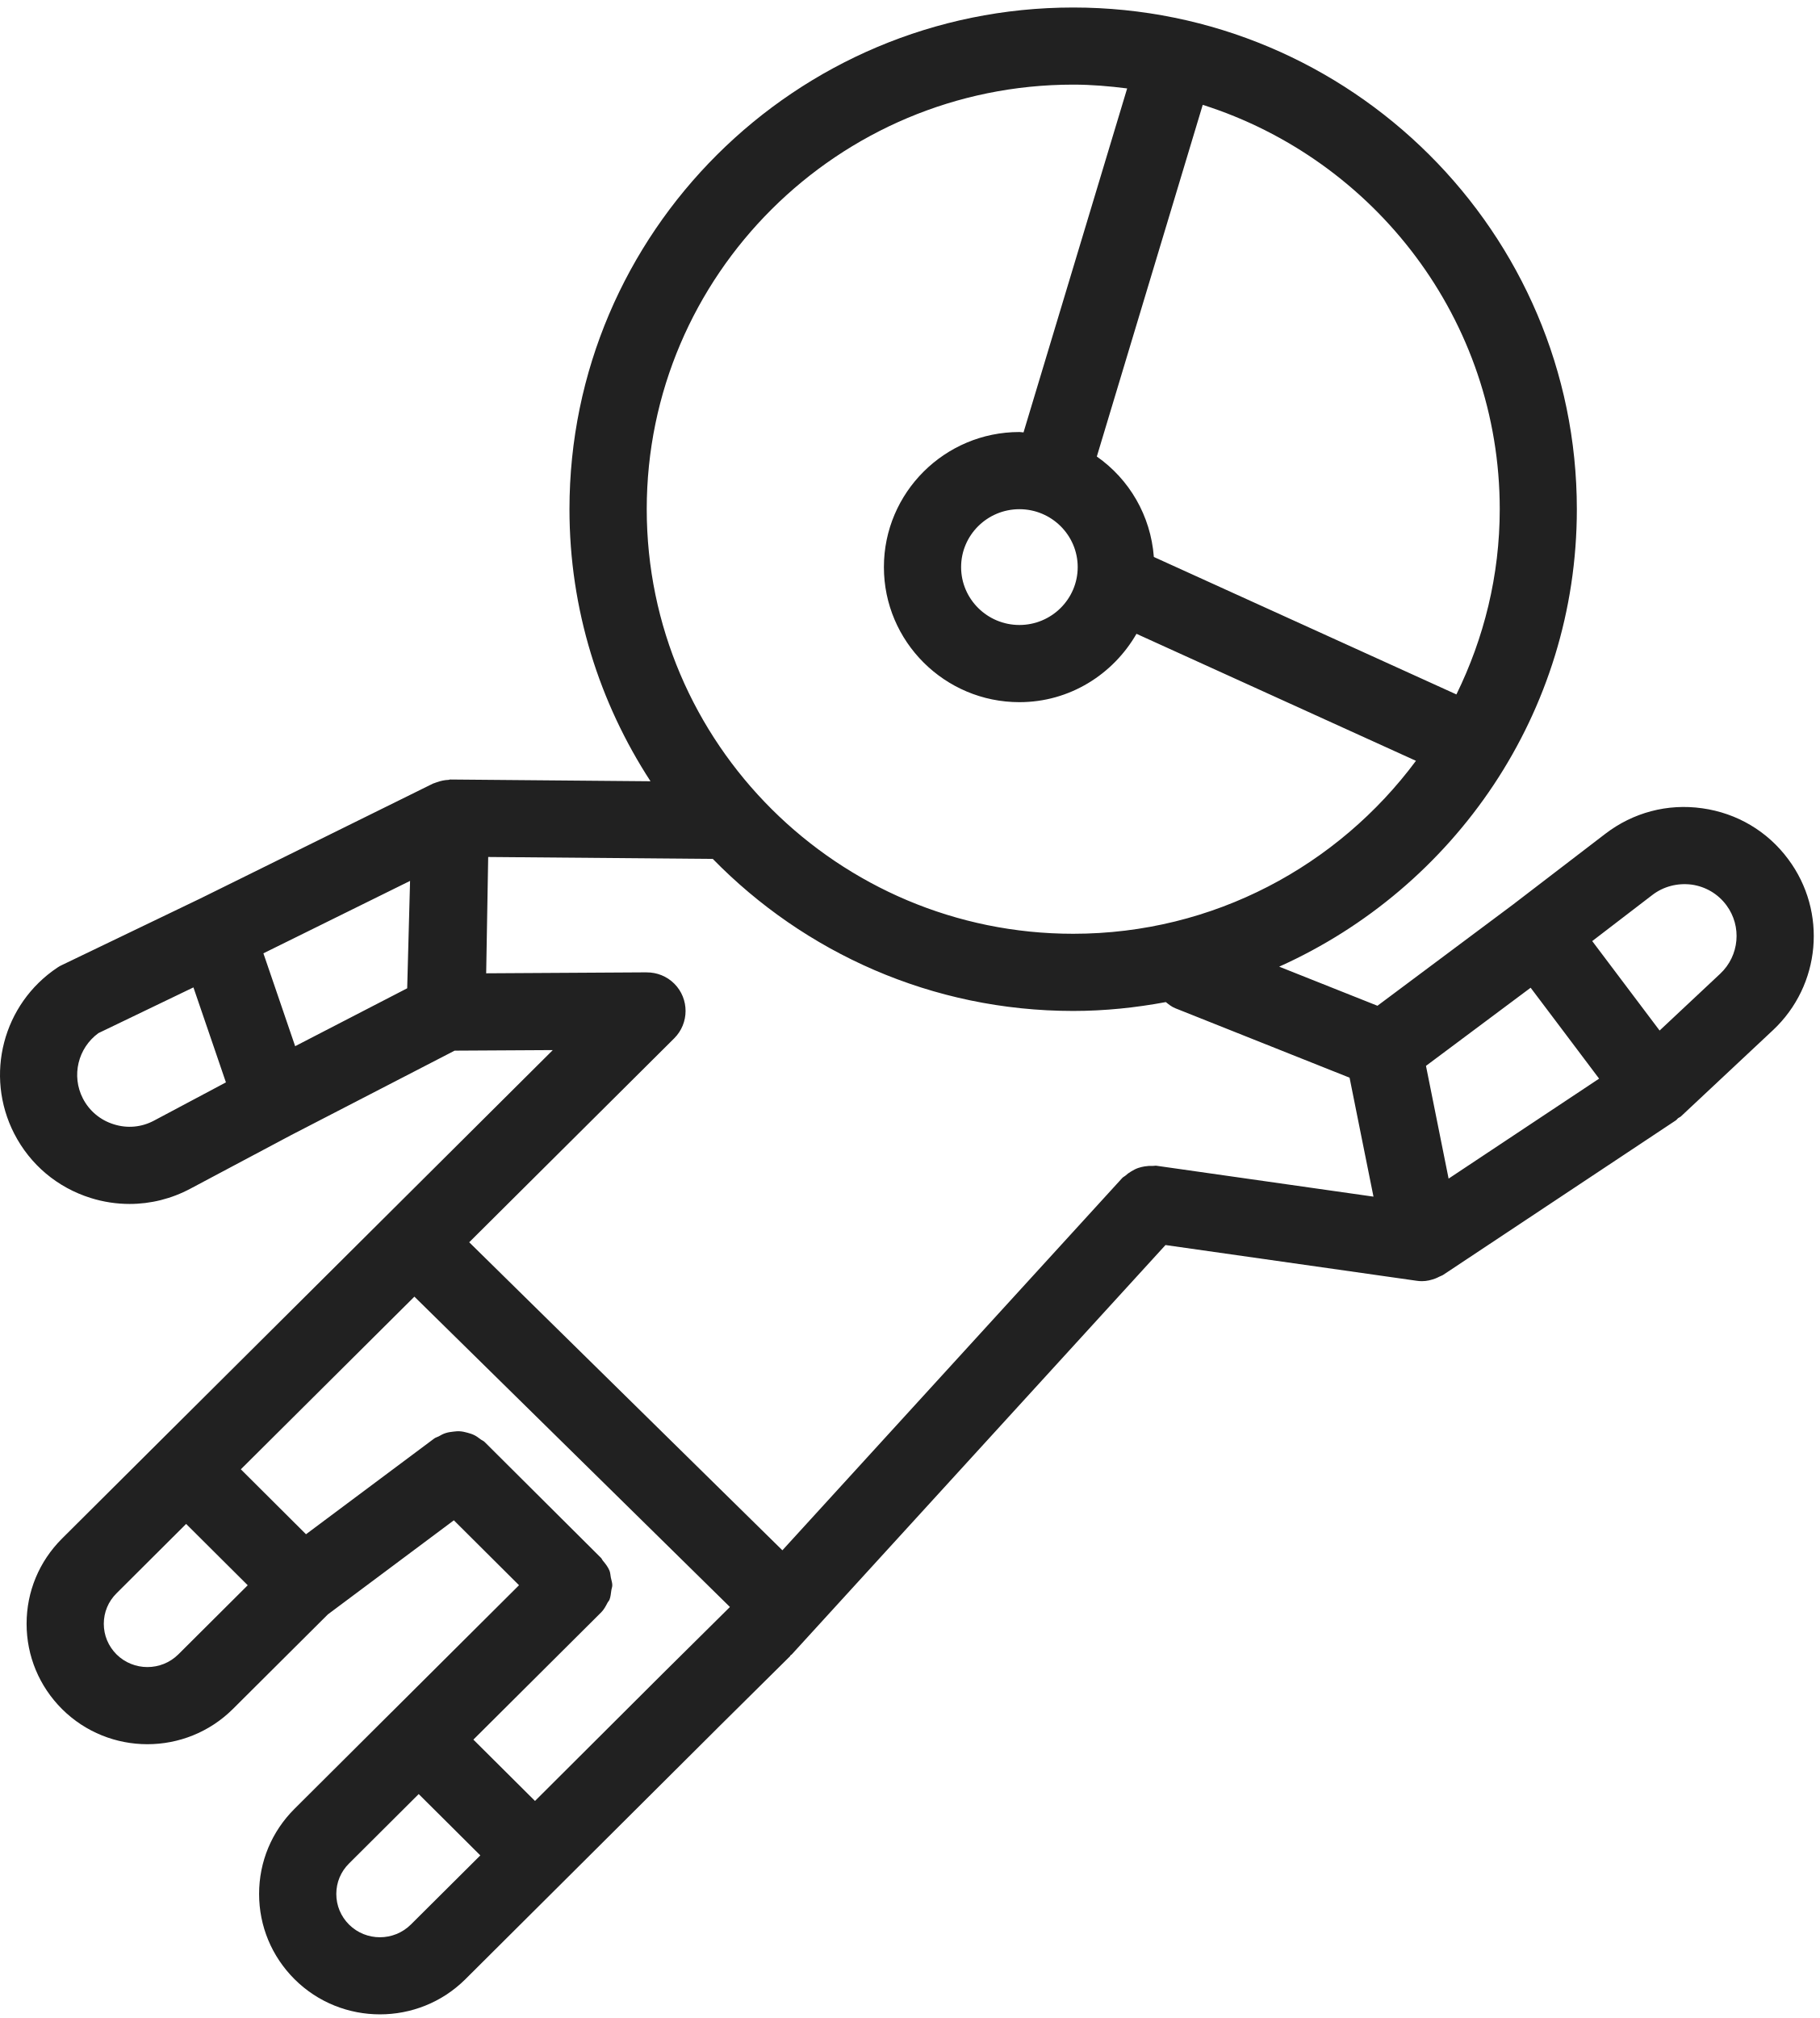
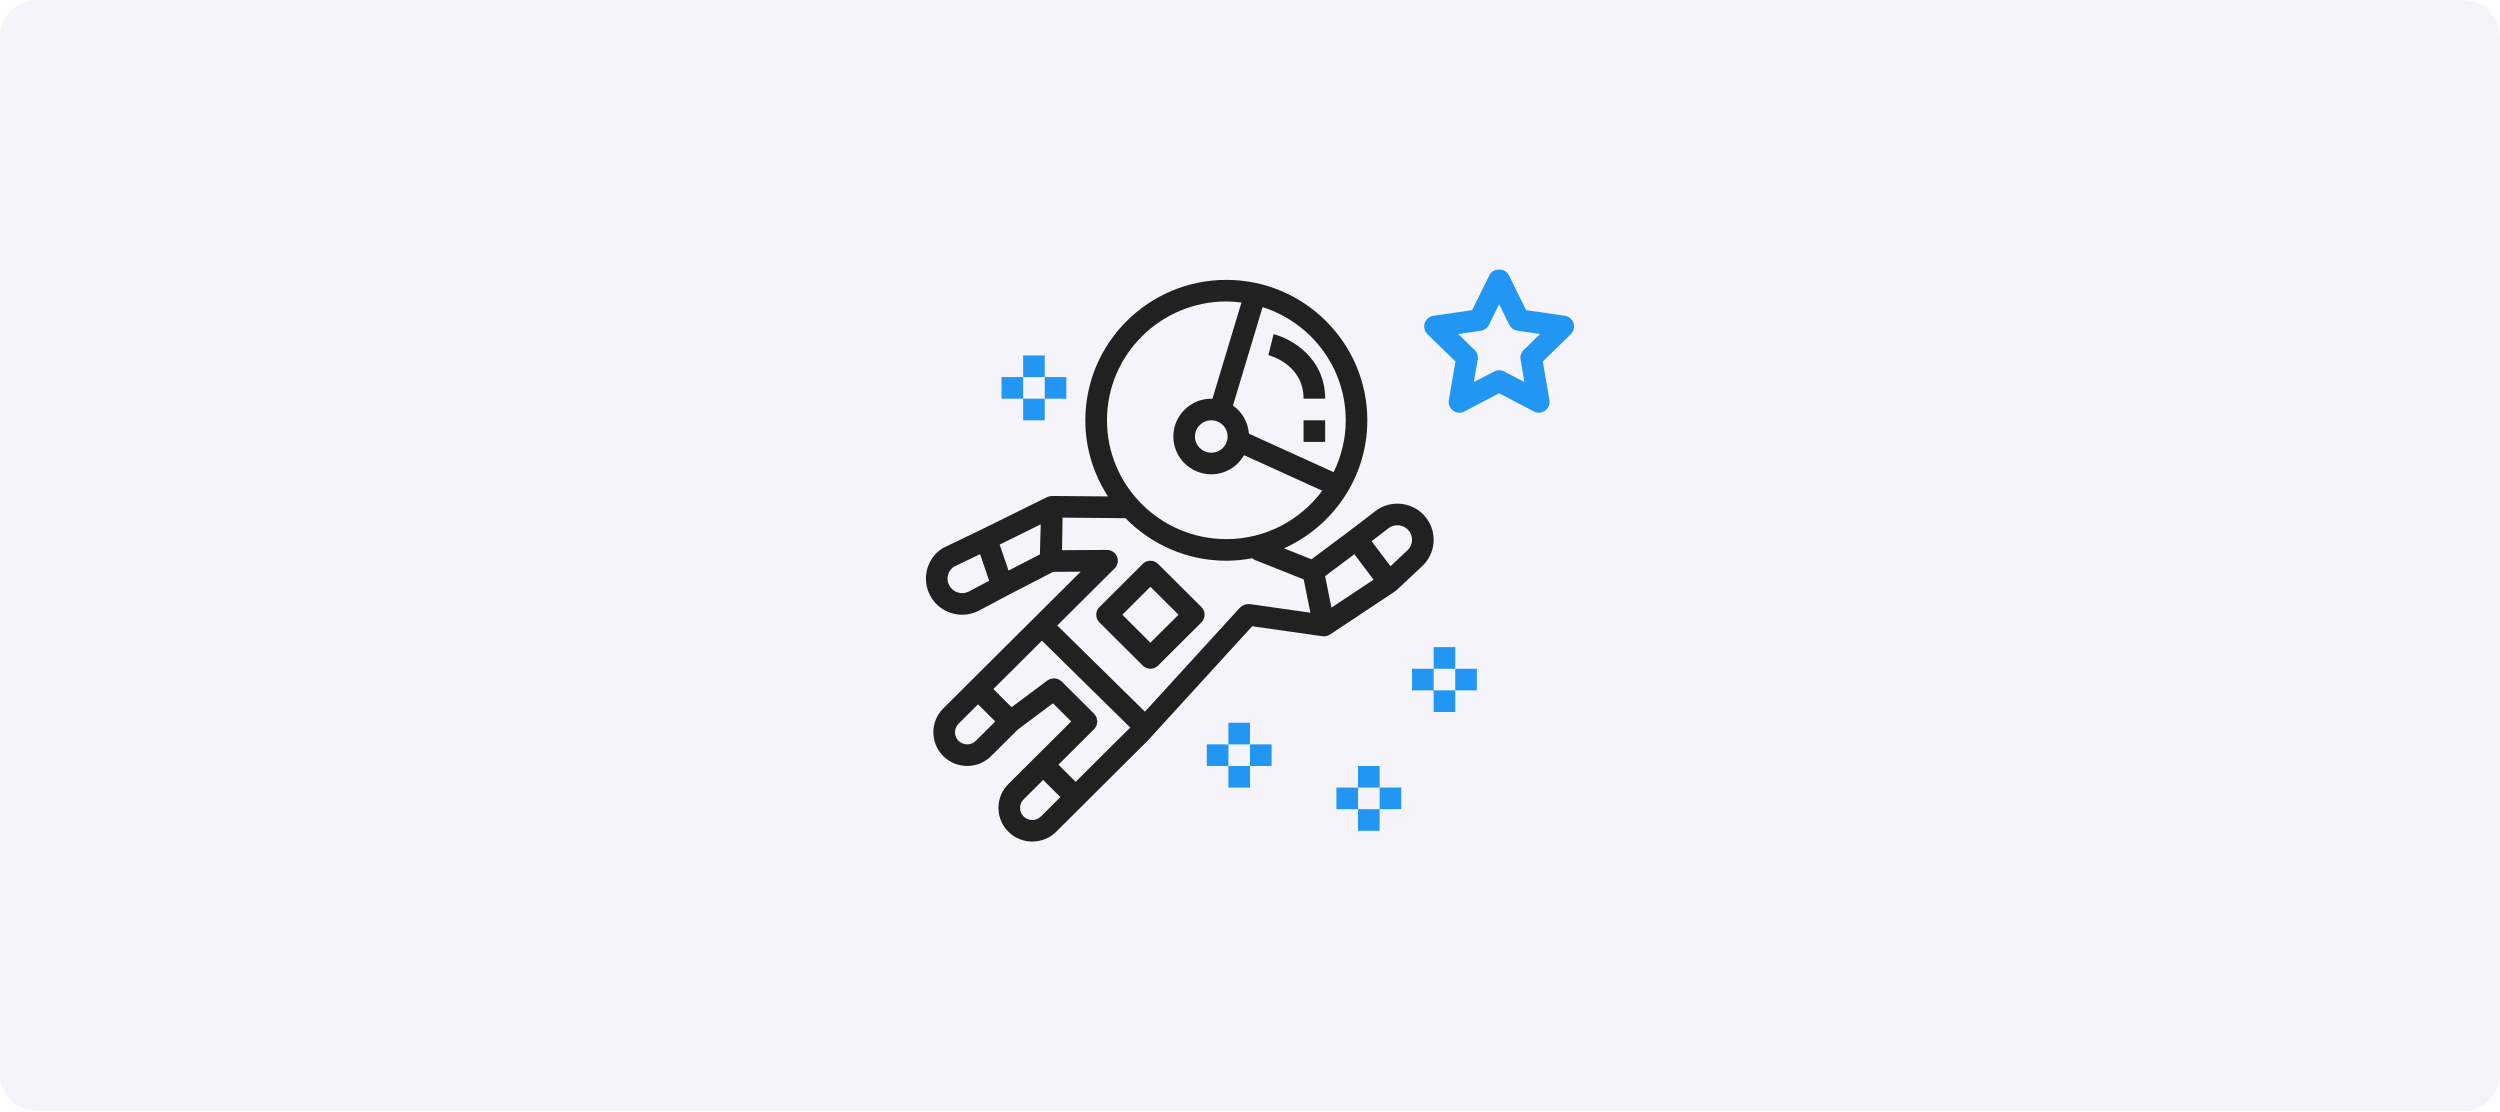
- <svg xmlns="http://www.w3.org/2000/svg" width="55" height="61" viewBox="0 0 55 61" fill="none">
-   <path d="M54.063 25.974C53.435 25.126 52.512 24.58 51.464 24.433C50.412 24.283 49.373 24.56 48.533 25.203L45.795 27.301L45.794 27.303L41.643 30.402L38.672 29.22C43.969 26.843 47.671 21.545 47.671 15.394C47.671 7.031 40.84 0.227 32.444 0.227C24.047 0.227 17.216 7.031 17.216 15.394C17.216 18.425 18.123 21.244 19.666 23.616L13.62 23.563C13.617 23.563 13.613 23.563 13.61 23.563C13.591 23.563 13.576 23.573 13.559 23.574C13.443 23.578 13.33 23.602 13.219 23.642C13.191 23.652 13.162 23.658 13.135 23.671C13.121 23.677 13.107 23.678 13.093 23.685L6.021 27.177C6.02 27.177 6.018 27.177 6.018 27.178L1.877 29.169C1.831 29.189 1.784 29.216 1.739 29.246C0.088 30.345 -0.474 32.504 0.43 34.268C0.912 35.206 1.732 35.896 2.74 36.212C3.129 36.334 3.525 36.393 3.919 36.393C4.553 36.393 5.181 36.238 5.756 35.931L8.792 34.317L13.744 31.759L16.712 31.742L4.808 43.588C4.807 43.59 4.806 43.59 4.805 43.591L1.876 46.507C1.185 47.196 0.804 48.109 0.804 49.084C0.804 50.057 1.185 50.972 1.876 51.662C2.587 52.369 3.521 52.724 4.456 52.724C5.392 52.724 6.325 52.369 7.038 51.662L9.913 48.799L13.721 45.956L15.691 47.918L11.838 51.755C11.836 51.756 11.835 51.756 11.834 51.758L8.906 54.674C8.214 55.363 7.833 56.276 7.833 57.25C7.833 58.223 8.214 59.139 8.906 59.829C9.616 60.536 10.552 60.89 11.486 60.89C12.421 60.89 13.357 60.536 14.068 59.829L16.998 56.912L21.684 52.245C21.685 52.244 21.685 52.243 21.686 52.242L23.895 50.054L23.887 50.046C23.901 50.032 23.921 50.027 23.935 50.012L35.235 37.635L42.828 38.715C42.883 38.724 42.938 38.727 42.992 38.727C43.134 38.727 43.27 38.693 43.402 38.643C43.441 38.629 43.474 38.61 43.511 38.592C43.553 38.571 43.597 38.559 43.637 38.532L50.666 33.865C50.692 33.848 50.706 33.82 50.73 33.801C50.758 33.779 50.793 33.77 50.819 33.745L53.6 31.14C55.047 29.784 55.247 27.563 54.063 25.974ZM4.66 33.872C4.281 34.075 3.851 34.116 3.439 33.985C3.03 33.858 2.699 33.579 2.505 33.203C2.153 32.517 2.357 31.681 2.974 31.23L5.848 29.847L6.54 31.869L6.83 32.718L4.66 33.872ZM12.31 29.874L8.923 31.624L8.365 29.991L7.963 28.817L12.397 26.628L12.31 29.874ZM45.34 15.392C45.34 17.401 44.861 19.296 44.03 20.991L34.883 16.836C34.788 15.582 34.137 14.484 33.159 13.8L36.361 3.169C41.563 4.823 45.34 9.675 45.34 15.392ZM19.552 15.392C19.552 8.316 25.336 2.558 32.446 2.558C32.999 2.558 33.54 2.605 34.076 2.673L30.943 13.071C30.901 13.07 30.862 13.059 30.819 13.059C28.56 13.059 26.722 14.89 26.722 17.142C26.722 19.394 28.56 21.225 30.819 21.225C32.337 21.225 33.65 20.387 34.358 19.159L42.807 22.998C40.456 26.162 36.694 28.226 32.446 28.226C25.336 28.226 19.552 22.468 19.552 15.392ZM32.581 17.142C32.581 18.107 31.79 18.892 30.819 18.892C29.847 18.892 29.056 18.107 29.056 17.142C29.056 16.177 29.847 15.392 30.819 15.392C31.79 15.392 32.581 16.177 32.581 17.142ZM5.392 50.008C4.875 50.52 4.038 50.519 3.523 50.009C3.274 49.76 3.138 49.432 3.138 49.084C3.138 48.736 3.274 48.408 3.523 48.162L5.627 46.065L7.489 47.919L5.392 50.008ZM12.422 58.174C11.905 58.687 11.068 58.688 10.552 58.176C10.303 57.927 10.167 57.599 10.167 57.25C10.167 56.903 10.303 56.575 10.552 56.329L12.658 54.231L13.539 55.107L14.521 56.085L12.422 58.174ZM20.038 50.586C20.037 50.587 20.036 50.587 20.035 50.589L16.174 54.439L15.293 53.562L14.311 52.585L18.168 48.745C18.168 48.745 18.168 48.745 18.168 48.744C18.169 48.743 18.17 48.743 18.172 48.742C18.259 48.654 18.314 48.549 18.368 48.445C18.383 48.415 18.412 48.389 18.425 48.358C18.461 48.268 18.467 48.171 18.481 48.077C18.488 48.023 18.511 47.973 18.511 47.918C18.511 47.84 18.483 47.764 18.467 47.687C18.453 47.617 18.453 47.546 18.426 47.478C18.382 47.368 18.306 47.272 18.227 47.177C18.204 47.151 18.196 47.119 18.172 47.094C18.172 47.094 18.172 47.094 18.171 47.094C18.169 47.093 18.169 47.091 18.168 47.09L14.653 43.59C14.616 43.552 14.568 43.537 14.526 43.506C14.464 43.458 14.405 43.413 14.336 43.38C14.269 43.347 14.201 43.327 14.131 43.308C14.057 43.287 13.985 43.271 13.906 43.265C13.835 43.26 13.769 43.267 13.697 43.276C13.619 43.285 13.546 43.295 13.47 43.32C13.396 43.343 13.331 43.379 13.264 43.418C13.22 43.442 13.171 43.451 13.13 43.481L9.251 46.377L7.281 44.414L12.528 39.195L22.067 48.576L20.038 50.586ZM34.954 35.237C34.921 35.233 34.889 35.245 34.855 35.243C34.77 35.239 34.688 35.244 34.603 35.258C34.537 35.27 34.474 35.283 34.411 35.305C34.336 35.331 34.269 35.366 34.2 35.408C34.134 35.447 34.075 35.489 34.018 35.542C33.99 35.566 33.956 35.578 33.93 35.606L23.653 46.862L14.185 37.551L20.383 31.386C20.839 30.931 20.841 30.192 20.386 29.735C20.156 29.505 19.854 29.392 19.552 29.393V29.392L14.698 29.421L14.759 25.905L21.549 25.963C24.317 28.794 28.176 30.559 32.446 30.559C33.403 30.559 34.336 30.46 35.245 30.291C35.332 30.361 35.419 30.432 35.528 30.476L40.8 32.576L41.133 34.235L41.523 36.172L34.954 35.237ZM43.794 35.627L43.11 32.219L46.274 29.857L47.102 30.955L48.344 32.605L43.794 35.627ZM52.005 29.434L50.173 31.151L48.136 28.447L49.954 27.053C50.294 26.792 50.722 26.686 51.142 26.74C51.564 26.8 51.938 27.02 52.192 27.362C52.666 28 52.585 28.89 52.005 29.434Z" fill="#212121" />
+ <svg xmlns="http://www.w3.org/2000/svg" width="270" height="120" viewBox="0 0 270 120" fill="none">
+   <rect width="270" height="120" rx="4" fill="#F5F4FA" />
+   <path d="M169.943 34.896C169.806 34.475 169.442 34.167 169.002 34.103L164.823 33.495L162.953 29.708C162.561 28.91 161.253 28.91 160.861 29.708L158.991 33.495L154.811 34.103C154.372 34.167 154.008 34.474 153.869 34.897C153.732 35.319 153.845 35.783 154.164 36.092L157.189 39.041L156.475 43.203C156.401 43.641 156.58 44.083 156.938 44.344C157.301 44.608 157.775 44.641 158.168 44.433L161.906 42.467L165.644 44.433C165.815 44.523 166.002 44.567 166.188 44.567C166.429 44.567 166.671 44.493 166.874 44.344C167.233 44.083 167.413 43.641 167.337 43.203L166.623 39.041L169.648 36.092C169.965 35.782 170.08 35.319 169.943 34.896ZM164.556 37.799C164.282 38.066 164.155 38.454 164.221 38.832L164.638 41.269L162.45 40.118C162.28 40.029 162.093 39.984 161.906 39.984C161.72 39.984 161.534 40.029 161.362 40.118L159.174 41.269L159.591 38.832C159.657 38.454 159.531 38.068 159.256 37.799L157.484 36.072L159.932 35.717C160.312 35.662 160.64 35.423 160.811 35.078L161.905 32.862L162.999 35.078C163.17 35.422 163.497 35.662 163.878 35.717L166.325 36.072L164.556 37.799Z" fill="#2196F3" />
+   <path d="M157.167 69.892H154.834V72.226H157.167V69.892Z" fill="#2196F3" />
+   <path d="M157.167 74.559H154.834V76.892H157.167V74.559Z" fill="#2196F3" />
+   <path d="M159.5 72.226H157.167V74.559H159.5V72.226Z" fill="#2196F3" />
+   <path d="M154.834 72.226H152.5V74.559H154.834V72.226Z" fill="#2196F3" />
+   <path d="M149 82.726H146.667V85.059H149V82.726Z" fill="#2196F3" />
+   <path d="M149 87.393H146.667V89.726H149V87.393Z" fill="#2196F3" />
+   <path d="M151.334 85.059H149V87.393H151.334V85.059Z" fill="#2196F3" />
+   <path d="M146.667 85.059H144.333V87.393H146.667V85.059Z" fill="#2196F3" />
+   <path d="M135 78.059H132.667V80.393H135V78.059Z" fill="#2196F3" />
+   <path d="M135 82.726H132.667V85.059H135V82.726Z" fill="#2196F3" />
+   <path d="M137.333 80.392H135V82.726H137.333V80.392Z" fill="#2196F3" />
+   <path d="M132.667 80.392H130.333V82.726H132.667V80.392Z" fill="#2196F3" />
+   <path d="M112.833 38.392H110.5V40.725H112.833V38.392Z" fill="#2196F3" />
+   <path d="M112.833 43.059H110.5V45.392H112.833V43.059Z" fill="#2196F3" />
+   <path d="M115.166 40.725H112.833V43.059H115.166V40.725Z" fill="#2196F3" />
+   <path d="M110.5 40.725H108.166V43.059H110.5V40.725Z" fill="#2196F3" />
+   <path d="M154.064 55.974C153.435 55.126 152.512 54.58 151.464 54.433C150.412 54.283 149.373 54.56 148.533 55.203L145.795 57.301L145.794 57.303L141.643 60.403L138.672 59.219C143.969 56.843 147.671 51.545 147.671 45.394C147.671 37.031 140.84 30.227 132.444 30.227C124.047 30.227 117.216 37.031 117.216 45.394C117.216 48.425 118.123 51.244 119.666 53.616L113.62 53.563C113.617 53.563 113.613 53.563 113.61 53.563C113.591 53.563 113.576 53.573 113.559 53.574C113.443 53.578 113.33 53.602 113.219 53.642C113.191 53.652 113.162 53.658 113.135 53.671C113.121 53.676 113.107 53.678 113.093 53.685L106.021 57.176C106.02 57.176 106.018 57.176 106.018 57.178L101.877 59.169C101.831 59.189 101.784 59.216 101.739 59.246C100.088 60.345 99.526 62.504 100.43 64.268C100.912 65.206 101.732 65.896 102.74 66.213C103.129 66.334 103.525 66.393 103.92 66.393C104.553 66.393 105.181 66.238 105.756 65.931L108.792 64.317L113.744 61.759L116.712 61.742L104.808 73.588C104.807 73.59 104.806 73.59 104.805 73.591L101.876 76.507C101.185 77.196 100.804 78.109 100.804 79.084C100.804 80.056 101.185 80.972 101.876 81.662C102.587 82.369 103.522 82.724 104.456 82.724C105.392 82.724 106.325 82.369 107.038 81.662L109.913 78.799L113.721 75.956L115.691 77.918L111.838 81.755C111.836 81.756 111.835 81.756 111.834 81.757L108.906 84.674C108.214 85.362 107.833 86.276 107.833 87.25C107.833 88.223 108.214 89.139 108.906 89.829C109.616 90.536 110.552 90.89 111.486 90.89C112.421 90.89 113.357 90.536 114.068 89.829L116.998 86.912L121.684 82.245C121.685 82.244 121.685 82.243 121.687 82.242L123.895 80.054L123.887 80.046C123.901 80.032 123.921 80.027 123.935 80.012L135.235 67.635L142.828 68.715C142.883 68.724 142.938 68.727 142.993 68.727C143.134 68.727 143.27 68.693 143.402 68.643C143.441 68.629 143.474 68.61 143.511 68.592C143.553 68.571 143.597 68.559 143.637 68.532L150.666 63.865C150.692 63.848 150.706 63.82 150.73 63.801C150.758 63.779 150.793 63.77 150.819 63.745L153.6 61.14C155.047 59.784 155.247 57.563 154.064 55.974ZM104.66 63.872C104.281 64.075 103.851 64.116 103.439 63.985C103.03 63.858 102.699 63.579 102.505 63.203C102.153 62.517 102.357 61.681 102.974 61.23L105.848 59.847L106.54 61.869L106.83 62.718L104.66 63.872ZM112.31 59.874L108.923 61.624L108.365 59.991L107.963 58.817L112.397 56.628L112.31 59.874ZM145.34 45.392C145.34 47.401 144.861 49.296 144.03 50.991L134.883 46.836C134.788 45.582 134.137 44.484 133.159 43.8L136.361 33.169C141.563 34.823 145.34 39.675 145.34 45.392ZM119.552 45.392C119.552 38.316 125.336 32.558 132.446 32.558C132.999 32.558 133.54 32.605 134.076 32.673L130.943 43.071C130.901 43.07 130.862 43.059 130.819 43.059C128.56 43.059 126.722 44.89 126.722 47.142C126.722 49.394 128.56 51.225 130.819 51.225C132.338 51.225 133.65 50.387 134.358 49.159L142.807 52.998C140.456 56.162 136.694 58.225 132.446 58.225C125.336 58.225 119.552 52.468 119.552 45.392ZM132.581 47.142C132.581 48.107 131.79 48.892 130.819 48.892C129.847 48.892 129.056 48.107 129.056 47.142C129.056 46.177 129.847 45.392 130.819 45.392C131.79 45.392 132.581 46.177 132.581 47.142ZM105.392 80.007C104.875 80.52 104.038 80.519 103.523 80.009C103.274 79.76 103.138 79.432 103.138 79.084C103.138 78.736 103.274 78.408 103.523 78.162L105.627 76.065L107.489 77.919L105.392 80.007ZM112.422 88.174C111.905 88.686 111.068 88.688 110.552 88.176C110.303 87.927 110.167 87.599 110.167 87.25C110.167 86.903 110.303 86.575 110.552 86.329L112.658 84.231L113.539 85.107L114.521 86.085L112.422 88.174ZM120.038 80.586C120.037 80.587 120.036 80.587 120.035 80.588L116.174 84.439L115.293 83.562L114.311 82.585L118.168 78.745C118.168 78.745 118.168 78.745 118.168 78.744C118.169 78.743 118.17 78.743 118.172 78.742C118.259 78.654 118.314 78.549 118.368 78.445C118.383 78.415 118.412 78.389 118.425 78.358C118.461 78.268 118.467 78.171 118.481 78.077C118.488 78.023 118.511 77.973 118.511 77.918C118.511 77.84 118.483 77.764 118.467 77.687C118.453 77.617 118.453 77.546 118.426 77.478C118.382 77.368 118.306 77.272 118.227 77.177C118.204 77.151 118.196 77.119 118.172 77.094C118.172 77.094 118.172 77.094 118.17 77.094C118.169 77.093 118.169 77.091 118.168 77.09L114.653 73.59C114.616 73.552 114.568 73.537 114.526 73.506C114.464 73.458 114.405 73.413 114.336 73.379C114.269 73.347 114.201 73.327 114.131 73.308C114.057 73.287 113.984 73.271 113.906 73.265C113.835 73.26 113.769 73.267 113.698 73.276C113.619 73.285 113.546 73.295 113.47 73.32C113.396 73.343 113.331 73.379 113.264 73.418C113.22 73.442 113.171 73.451 113.131 73.481L109.251 76.377L107.281 74.414L112.529 69.195L122.067 78.576L120.038 80.586ZM134.954 65.237C134.921 65.233 134.889 65.245 134.855 65.243C134.77 65.239 134.689 65.244 134.603 65.258C134.537 65.27 134.474 65.283 134.411 65.305C134.336 65.331 134.269 65.366 134.2 65.408C134.134 65.447 134.075 65.489 134.018 65.542C133.99 65.566 133.956 65.578 133.93 65.606L123.653 76.862L114.185 67.551L120.382 61.386C120.839 60.931 120.841 60.192 120.386 59.735C120.156 59.505 119.854 59.392 119.552 59.393V59.392L114.698 59.421L114.759 55.905L121.549 55.963C124.317 58.794 128.176 60.559 132.446 60.559C133.403 60.559 134.336 60.46 135.245 60.291C135.332 60.361 135.419 60.432 135.528 60.476L140.8 62.576L141.133 64.235L141.523 66.172L134.954 65.237ZM143.794 65.627L143.11 62.219L146.274 59.856L147.102 60.955L148.345 62.605L143.794 65.627ZM152.005 59.434L150.173 61.151L148.136 58.447L149.954 57.053C150.294 56.792 150.722 56.685 151.142 56.74C151.564 56.8 151.938 57.02 152.192 57.362C152.666 58 152.585 58.891 152.005 59.434Z" fill="#212121" />
+   <path d="M129.755 65.565L125.067 60.898C124.613 60.445 123.876 60.445 123.421 60.898L118.734 65.565C118.515 65.786 118.391 66.082 118.391 66.392C118.391 66.703 118.513 67 118.734 67.219L123.421 71.886C123.648 72.112 123.947 72.226 124.244 72.226C124.542 72.226 124.84 72.112 125.067 71.886L129.755 67.219C129.974 67 130.099 66.703 130.099 66.392C130.099 66.082 129.975 65.784 129.755 65.565ZM124.244 69.413L121.211 66.392L124.244 63.372L127.279 66.392L124.244 69.413Z" fill="#212121" />
+   <path d="M137.547 36.092L136.983 38.358C137.138 38.397 140.784 39.346 140.784 43.059H143.118C143.118 38.646 139.474 36.572 137.547 36.092Z" fill="#212121" />
+   <path d="M143.118 45.392H140.784V47.725H143.118V45.392Z" fill="#212121" />
</svg>
